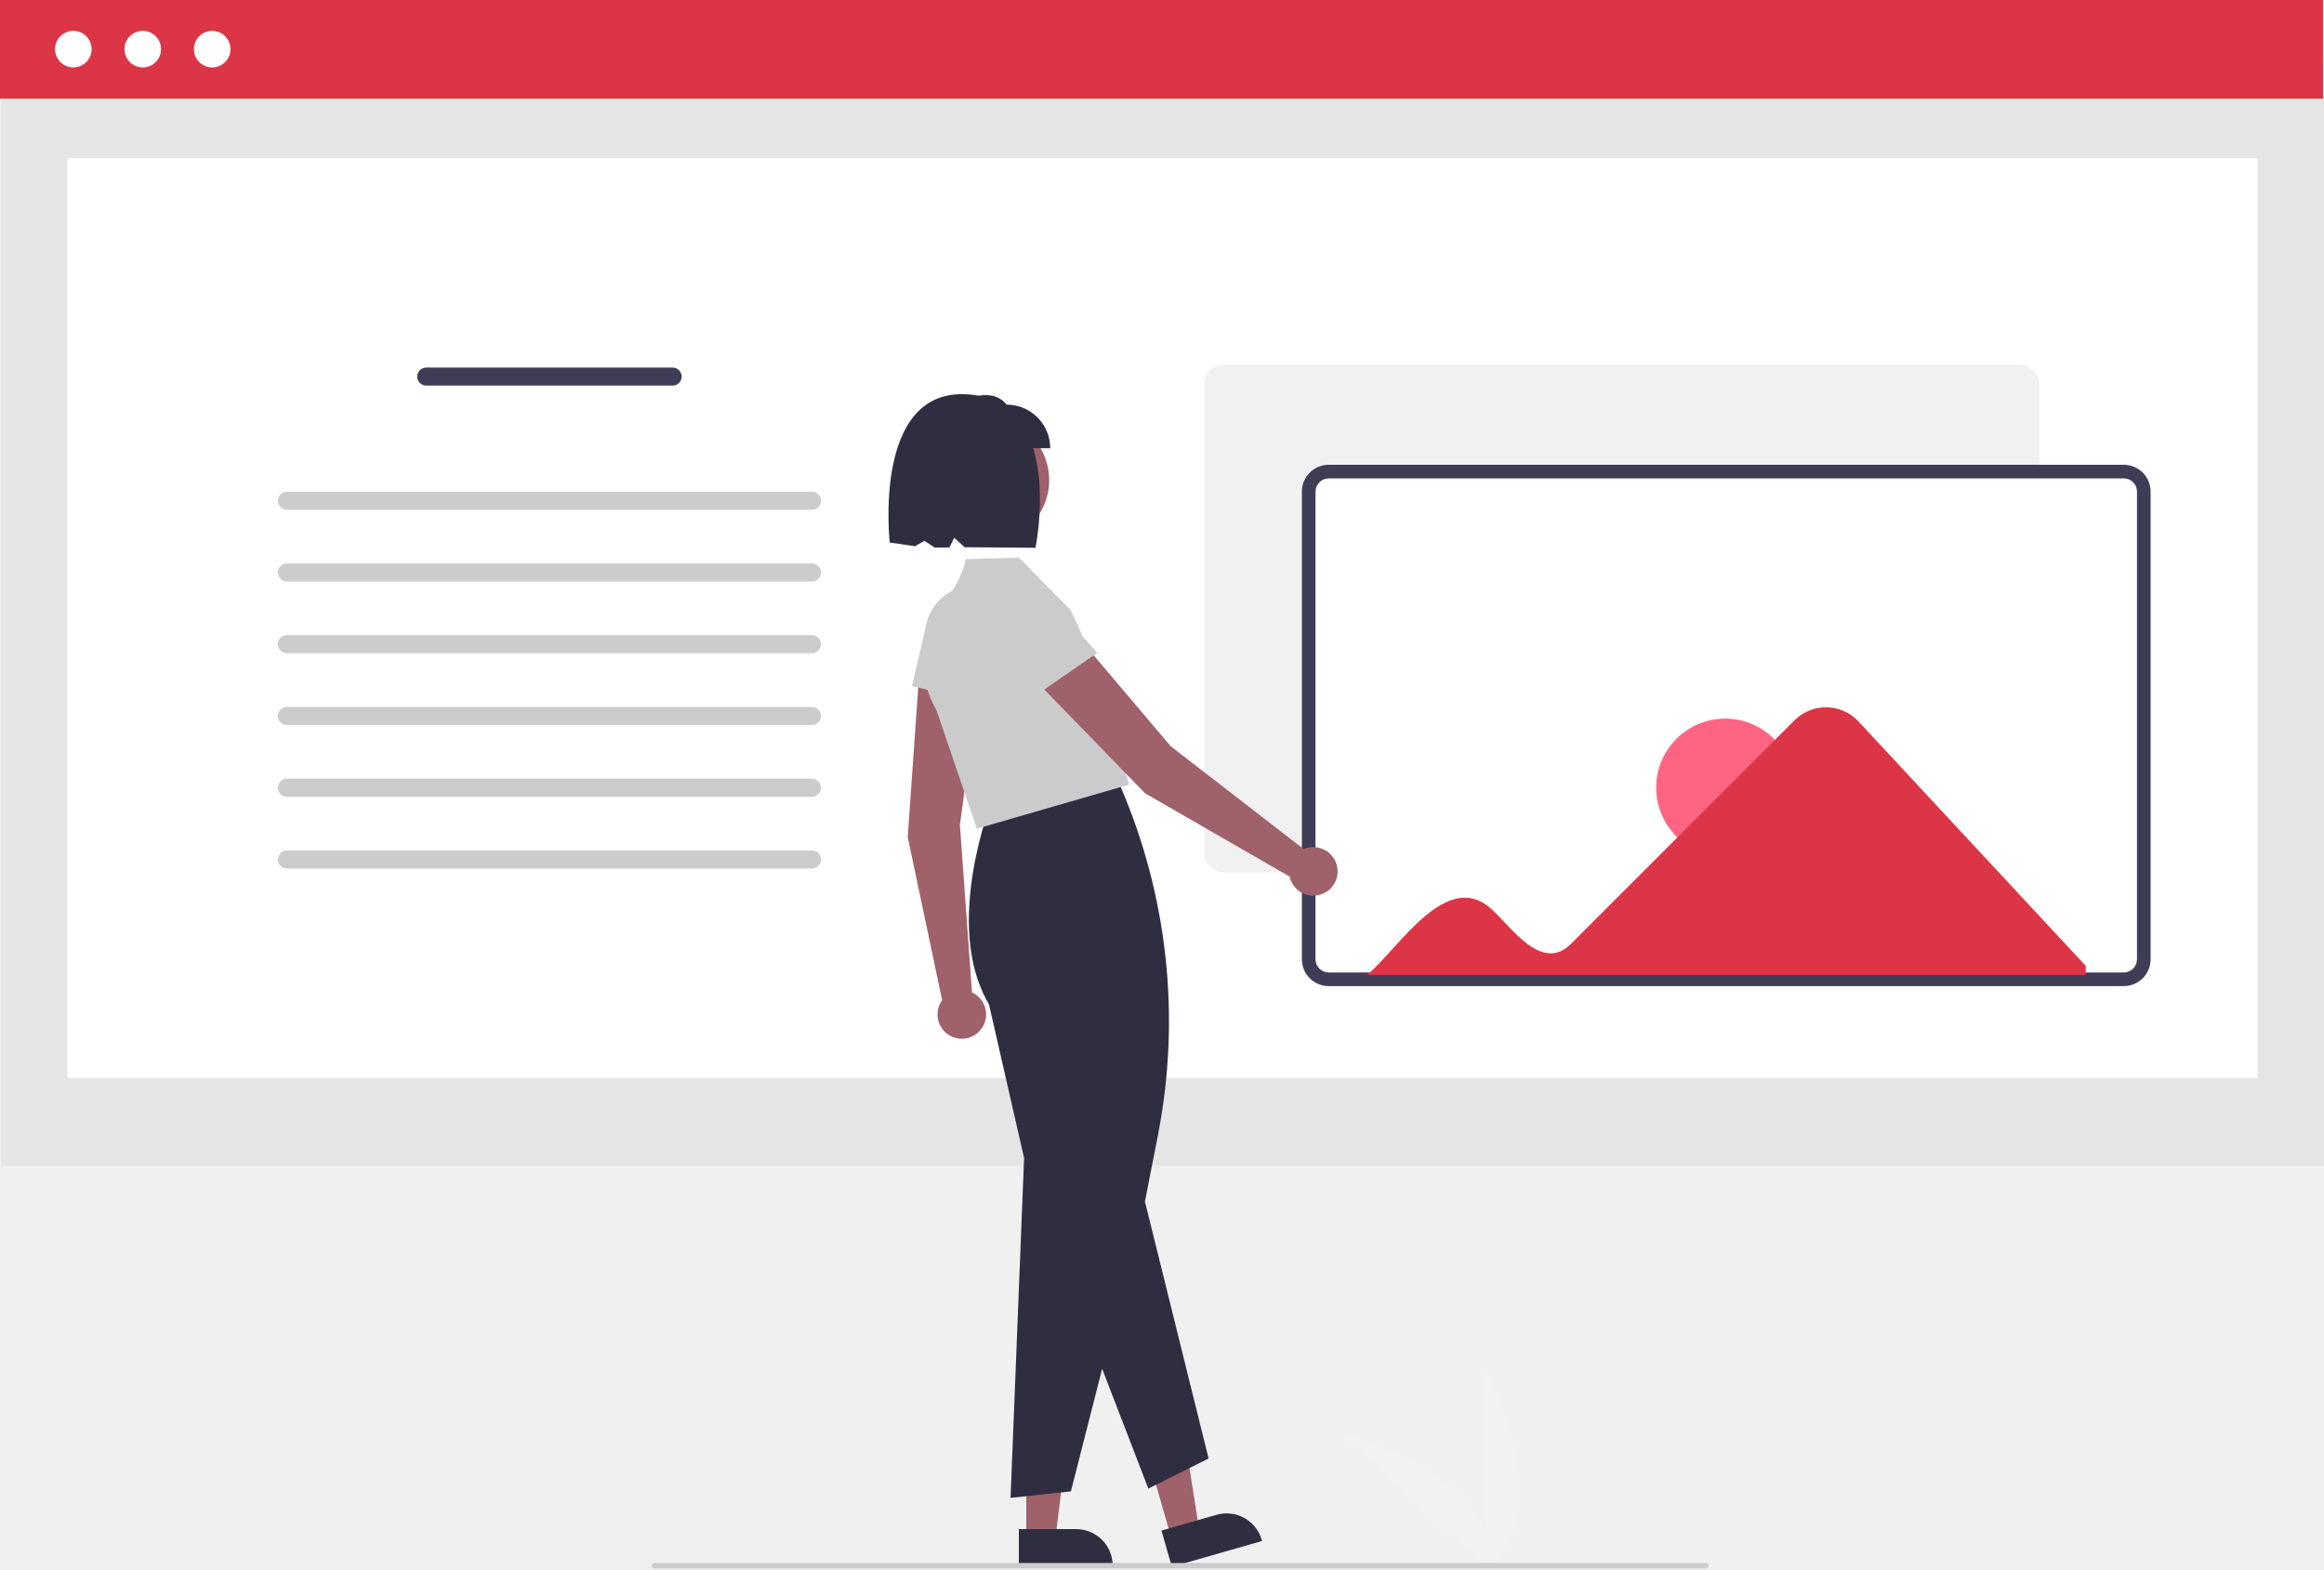
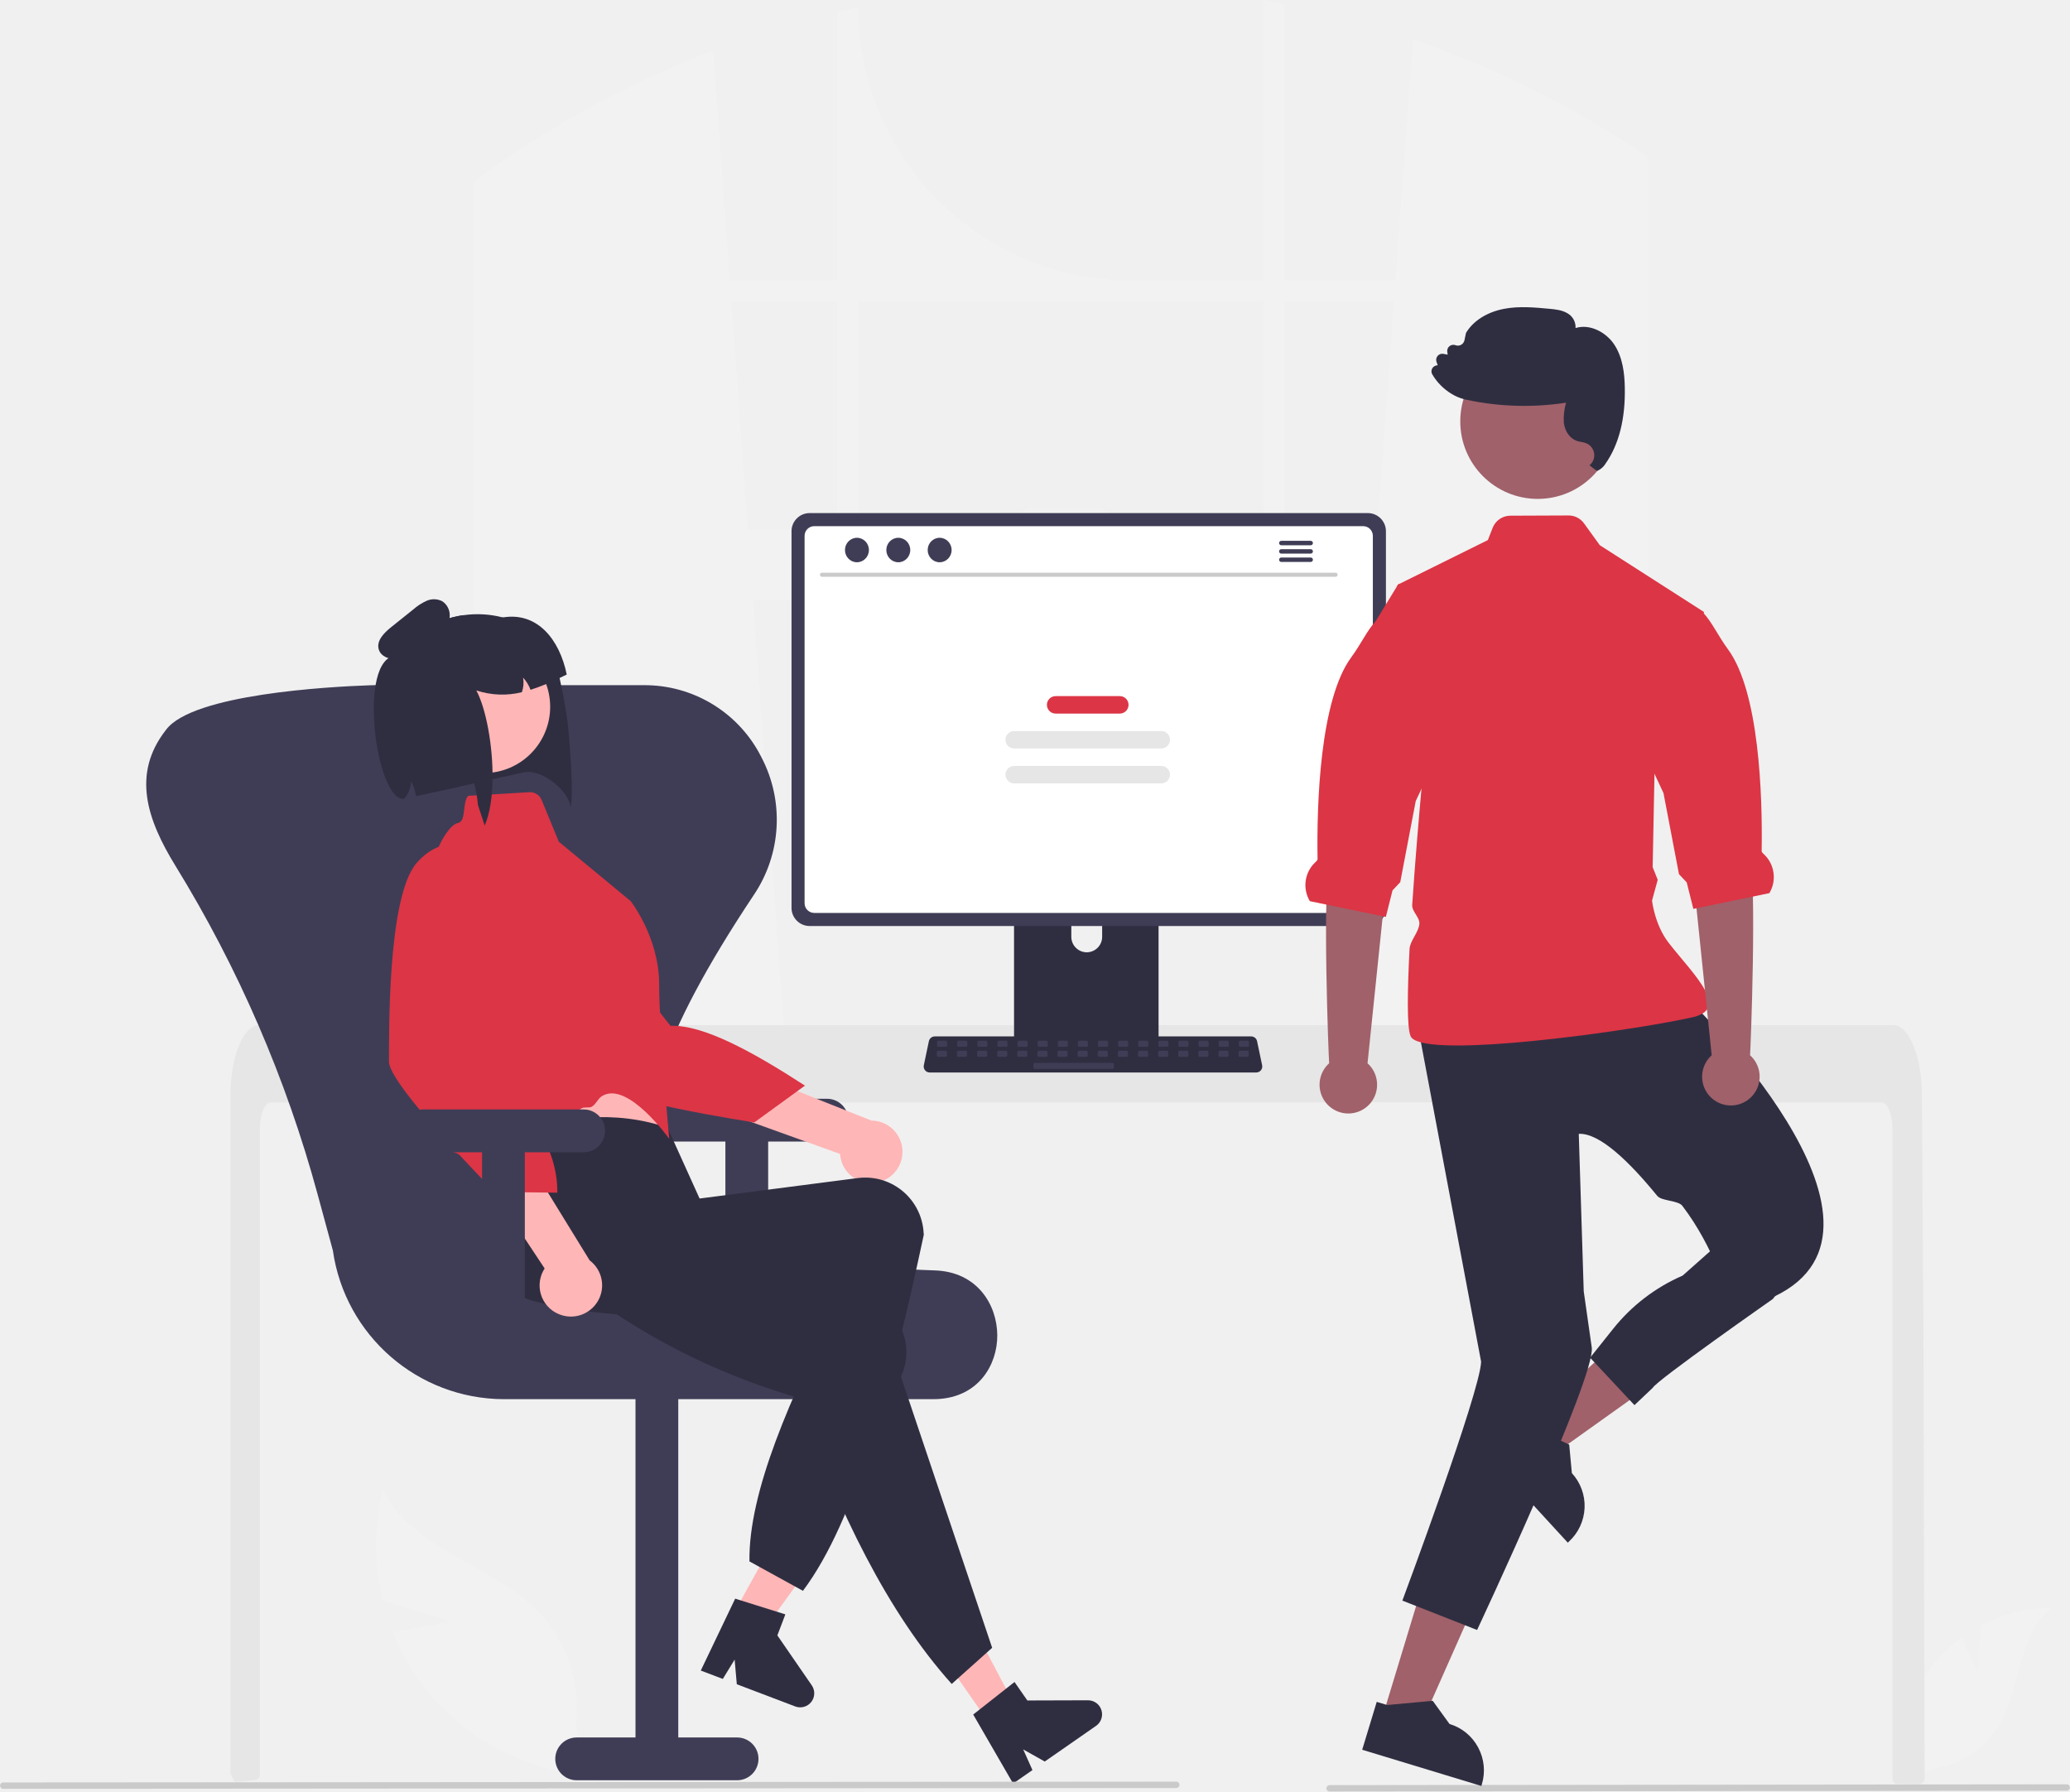
- <svg xmlns="http://www.w3.org/2000/svg" data-name="Layer 1" width="842.17" height="568.852" viewBox="0 0 842.17 568.852">
-   <path d="M716.621,734.168v-72.34S744.813,713.114,716.621,734.168Z" transform="translate(-178.4512 -165.3161)" fill="#f1f1f1" />
-   <path d="M718.362,734.156l-53.29-48.921S721.918,699.15,718.362,734.156Z" transform="translate(-178.4512 -165.3161)" fill="#f1f1f1" />
-   <rect id="f54375ad-557d-4249-95e2-413e25c77bd8" data-name="Rectangle 62" x="0.359" y="23.079" width="841.811" height="399.454" fill="#e5e5e5" />
-   <rect id="eb84611c-d49d-4ce2-b538-4fee0a7e188d" data-name="Rectangle 75" x="24.431" y="57.333" width="793.668" height="333.277" fill="#fff" />
-   <rect id="a33b5263-04c3-449f-a8ad-1420252c1e48" data-name="Rectangle 80" width="841.811" height="35.763" fill="#dc3545" />
-   <circle id="a01a8c4b-bf8b-4728-9381-d6cbaed15ee5" data-name="Ellipse 90" cx="26.576" cy="17.815" r="6.628" fill="#fff" />
-   <circle id="a70f271b-ee75-4447-9507-72af025f0784" data-name="Ellipse 91" cx="51.736" cy="17.815" r="6.628" fill="#fff" />
-   <circle id="b6ae4294-4107-4abd-ba05-1d458fcbc8d7" data-name="Ellipse 92" cx="76.896" cy="17.815" r="6.628" fill="#fff" />
-   <path id="a98f5d70-28fc-4129-b4f3-463d07786f2f-1736" data-name="Path 680" d="M332.911,298.519a3.268,3.268,0,0,0,0,6.536h89.293a3.268,3.268,0,1,0,0-6.536Z" transform="translate(-178.4512 -165.3161)" fill="#3f3d56" />
-   <path id="a5717240-4d8d-4c71-83bc-6deeb889f166-1737" data-name="Path 680" d="M282.411,343.519a3.268,3.268,0,0,0,0,6.536h190.293a3.268,3.268,0,1,0,0-6.536Z" transform="translate(-178.4512 -165.3161)" fill="#ccc" />
-   <path id="f9c6f13d-6e3a-4758-9844-a0f5d5c969ce-1738" data-name="Path 680" d="M282.411,369.519a3.268,3.268,0,0,0,0,6.536h190.293a3.268,3.268,0,1,0,0-6.536Z" transform="translate(-178.4512 -165.3161)" fill="#ccc" />
-   <path id="bf808dfd-2bb2-4793-b7c6-d8671bf7e9b4-1739" data-name="Path 680" d="M282.411,395.519a3.268,3.268,0,0,0,0,6.536h190.293a3.268,3.268,0,1,0,0-6.536Z" transform="translate(-178.4512 -165.3161)" fill="#ccc" />
-   <path id="e27373f7-fd0b-426a-8828-0829b084b689-1740" data-name="Path 680" d="M282.411,421.519a3.268,3.268,0,0,0,0,6.536h190.293a3.268,3.268,0,1,0,0-6.536Z" transform="translate(-178.4512 -165.3161)" fill="#ccc" />
-   <path id="b4c6c7b3-e22e-4fba-a4f6-80d19d07dbd3-1741" data-name="Path 680" d="M282.411,447.519a3.268,3.268,0,0,0,0,6.536h190.293a3.268,3.268,0,1,0,0-6.536Z" transform="translate(-178.4512 -165.3161)" fill="#ccc" />
-   <path id="ebf0dc46-a6ad-47cb-a3de-ddb71e9e94e3-1742" data-name="Path 680" d="M282.411,473.519a3.268,3.268,0,0,0,0,6.536h190.293a3.268,3.268,0,1,0,0-6.536Z" transform="translate(-178.4512 -165.3161)" fill="#ccc" />
-   <path d="M910.161,481.454H622.058a7.271,7.271,0,0,1-7.263-7.263V304.719a7.271,7.271,0,0,1,7.263-7.263H910.161a7.271,7.271,0,0,1,7.263,7.263V474.191A7.271,7.271,0,0,1,910.161,481.454Z" transform="translate(-178.4512 -165.3161)" fill="#f1f1f1" />
-   <path d="M948.061,520.216H659.958a7.271,7.271,0,0,1-7.263-7.263V343.481a7.271,7.271,0,0,1,7.263-7.263H948.061a7.271,7.271,0,0,1,7.263,7.263V512.953A7.271,7.271,0,0,1,948.061,520.216Z" transform="translate(-178.4512 -165.3161)" fill="#fff" />
-   <path d="M948.061,522.688H659.958a9.746,9.746,0,0,1-9.735-9.735V343.481a9.746,9.746,0,0,1,9.735-9.735H948.061a9.746,9.746,0,0,1,9.735,9.735V512.953A9.746,9.746,0,0,1,948.061,522.688ZM659.958,338.69a4.797,4.797,0,0,0-4.792,4.792V512.953a4.797,4.797,0,0,0,4.792,4.792H948.061a4.797,4.797,0,0,0,4.792-4.792V343.481a4.797,4.797,0,0,0-4.792-4.792Z" transform="translate(-178.4512 -165.3161)" fill="#3f3d56" />
-   <circle cx="625.17" cy="285.43" r="25" fill="#ff6583" />
-   <path d="M851.849,426.695a16.099,16.099,0,0,0-23.025-.411l-81.08,81.08c-10.386,10.435-21.228-5.525-28.156-11.961-16.66-16.477-34.656,14.419-45.854,23.267H934.285v-3.317Z" transform="translate(-178.4512 -165.3161)" fill="#dc3545" />
-   <path d="M530.681,524.977l-4.384-60.754,7.874-56.932-22.362-1.51-4.414,62.889L519.869,527.81a8.798,8.798,0,1,0,10.812-2.833Z" transform="translate(-178.4512 -165.3161)" fill="#9f616a" />
-   <path d="M508.955,413.964l5.251-22.726a17.497,17.497,0,0,1,34.435,5.897l-2.892,25.679Z" transform="translate(-178.4512 -165.3161)" fill="#cbcbcb" />
-   <polygon points="371.903 557.597 382.445 557.597 387.46 516.933 371.901 516.934 371.903 557.597" fill="#9f616a" />
-   <path d="M547.665,719.471l20.762-.001h.001a13.232,13.232,0,0,1,13.231,13.231v.43l-33.993.001Z" transform="translate(-178.4512 -165.3161)" fill="#2f2e41" />
-   <polygon points="424.424 557.252 434.559 554.349 428.184 513.876 413.226 518.161 424.424 557.252" fill="#9f616a" />
-   <path d="M599.342,720l19.959-5.717.001-0a13.232,13.232,0,0,1,16.363,9.076l.118.413-32.679,9.361Z" transform="translate(-178.4512 -165.3161)" fill="#2f2e41" />
-   <path d="M544.656,708.154l4.904-123.178-12.736-55.744c-17.139-28.735,1.351-74.57,1.54-75.03l.069-.168.18-.025,44.832-6.074.63,1.445a214.691,214.691,0,0,1,13.947,127.516l-4.666,23.866,23.061,93.11-21.826,10.913-16.746-43.425L566.526,705.79Z" transform="translate(-178.4512 -165.3161)" fill="#2f2e41" />
-   <path d="M532.459,465.626l-14.626-42.855c-9.092-16.012-3.325-30.228,3.114-39.333,6.954-9.832,7.371-15.347,7.464-15.408l.074-.049,19.216-.582,17.784,18.071c1.119-.437,10.568,22.85,9.767,24.02l12.421,40.152Z" transform="translate(-178.4512 -165.3161)" fill="#cbcbcb" />
-   <path d="M650.886,473.038l-48.18-37.268L565.551,391.92,549.506,407.57,593.407,452.817l52.376,30.164a8.798,8.798,0,1,0,5.103-9.944Z" transform="translate(-178.4512 -165.3161)" fill="#9f616a" />
-   <path d="M544.947,423.426l-13.425-19.074a17.497,17.497,0,0,1,27.367-21.716l17.199,19.287Z" transform="translate(-178.4512 -165.3161)" fill="#cbcbcb" />
-   <circle cx="357.382" cy="174.009" r="22.819" fill="#9f616a" />
-   <path d="M559.036,327.749H522.802V311.955c7.953-3.16,15.735-5.847,20.44,0a15.794,15.794,0,0,1,15.794,15.794Z" transform="translate(-178.4512 -165.3161)" fill="#2f2e41" />
-   <path d="M527.796,308.168c-33.198-.907-26.912,53.786-26.912,53.786s6.263.828,9.121,1.315l3.452-1.944,3.714,2.436c1.705.009,3.497-.025,5.354-.059l1.703-3.506,3.797,3.443c6.911.01,25.666.201,25.666.201S564.993,309.183,527.796,308.168Z" transform="translate(-178.4512 -165.3161)" fill="#2f2e41" />
-   <path d="M796.633,733.746h-381a1,1,0,0,1,0-2h381a1,1,0,0,1,0,2Z" transform="translate(-178.4512 -165.3161)" fill="#cbcbcb" />
+ <svg xmlns="http://www.w3.org/2000/svg" data-name="Layer 1" width="774.131" height="669.898" viewBox="0 0 774.131 669.898">
+   <path d="M824.241,170.371c-.87-.58-1.75-1.13-2.62-1.69a380.241,380.241,0,0,0-80.31-38.93l-6.54,90.22h-41.46v-103.39c-2.61-.54-5.24-1.05-7.87-1.53v104.92H636.171A102.27,102.27,0,0,1,533.901,117.701v-0c-2.64.57-5.26,1.18-7.88,1.83v100.44h-40.13l-6.23-86.03a380.858,380.858,0,0,0-81.94,43.53c-.44.3-.88.61-1.31.91-2.21,1.55-4.39,3.13-6.56,4.73v344.19h118.27l-2.09-28.95-11.5-158.95h231.59l-11.5,158.95-2.09,28.95h116.96v-353.45Q826.881,172.081,824.241,170.371Zm-298.22,142.78h-33.39l-6.17-85.3h39.56Zm159.42,0h-56.08v-1.69a6.18,6.18,0,0,0-6.19-6.18h-24.38a6.178,6.178,0,0,0-6.18,6.18v1.69h-58.71v-85.3h151.54Zm7.87,0v-85.3h40.89l-6.17,85.3Z" transform="translate(-212.9343 -115.0508)" fill="#f2f2f2" />
+   <path d="M952.684,740.6l.782-17.576a56.765,56.765,0,0,1,26.477-6.702c-12.717,10.397-11.127,30.438-19.749,44.419a34.144,34.144,0,0,1-25.038,15.779L924.514,783.035a57.215,57.215,0,0,1,12.06-46.364,55.267,55.267,0,0,1,10.157-9.437C949.279,733.954,952.684,740.6,952.684,740.6Z" transform="translate(-212.9343 -115.0508)" fill="#f2f2f2" />
+   <path d="M381.733,721.34l-25.68-7.775a86.572,86.572,0,0,1,.067-41.654c10.575,22.709,40.792,27.909,58.207,45.916a52.073,52.073,0,0,1,13.888,42.946l5.621,18.181A87.259,87.259,0,0,1,369.859,743.669a84.287,84.287,0,0,1-10.122-18.565C370.629,723.869,381.733,721.34,381.733,721.34Z" transform="translate(-212.9343 -115.0508)" fill="#f2f2f2" />
+   <path d="M932.701,780.161a2.038,2.038,0,0,1-.59,1.42,1.988,1.988,0,0,1-1.41.58h-8.04a1.993,1.993,0,0,1-2-2v-243.14c0-5.36-1.8-9.71-4.01-9.72h-602.49c-2.22.01-4.01,4.36-4.02,9.72v241.65a2.006,2.006,0,0,1-1.81,1.99c-1.62.16-3.24.3-4.85.43-.04,0-.08.01-.12.01-.88.08-1.76.14-2.64.21h-.01c-.46-.83-.9-1.68-1.35-2.53a2.088,2.088,0,0,1-.22-.93v-253.44c0-1.48.06-2.97.16-4.44a56.854,56.854,0,0,1,.75-6.02c1.69-9.29,5.51-15.58,9.85-15.6h611a4.683,4.683,0,0,1,1.84.39,7.174,7.174,0,0,1,2.27,1.59,14.071,14.071,0,0,1,2.23,3.05c2.14,3.77,3.67,9.39,4.21,15.93,0,.06.01.12.01.18.14,1.62.21,3.27.2,4.92l.14,21.43.09,12.78.27,40.1.1,14.24Z" transform="translate(-212.9343 -115.0508)" fill="#e6e6e6" />
+   <path d="M985.875,784.642l-275.75.307a1.191,1.191,0,0,1,0-2.381l275.75-.307a1.191,1.191,0,0,1,0,2.381Z" transform="translate(-212.9343 -115.0508)" fill="#cacaca" />
+   <path d="M643.602,427.312h-48.838a2.606,2.606,0,0,0-2.602,2.609v77.15H646.211v-77.15A2.607,2.607,0,0,0,643.602,427.312Zm-24.255,43.836a5.794,5.794,0,0,1-5.767-5.767v-8.899a5.767,5.767,0,0,1,11.534,0v8.899a5.794,5.794,0,0,1-5.767,5.767Z" transform="translate(-212.9343 -115.0508)" fill="#2f2e41" />
+   <path d="M724.474,306.911H515.71a6.777,6.777,0,0,0-6.766,6.766v140.875a6.773,6.773,0,0,0,6.766,6.766H724.474a6.773,6.773,0,0,0,6.766-6.766v-140.875A6.777,6.777,0,0,0,724.474,306.911Z" transform="translate(-212.9343 -115.0508)" fill="#3f3d56" />
+   <path d="M722.728,311.797H517.45a3.626,3.626,0,0,0-3.619,3.626V452.806a3.625,3.625,0,0,0,3.619,3.619H722.728a3.625,3.625,0,0,0,3.619-3.619V315.423A3.626,3.626,0,0,0,722.728,311.797Z" transform="translate(-212.9343 -115.0508)" fill="#fff" />
+   <path d="M591.995,504.603v7.443a1.458,1.458,0,0,0,1.455,1.455h51.474a1.462,1.462,0,0,0,1.455-1.455V504.603Z" transform="translate(-212.9343 -115.0508)" fill="#3f3d56" />
+   <path d="M682.747,516.091H560.618a2.247,2.247,0,0,1-2.198-2.709l1.895-9a2.256,2.256,0,0,1,2.198-1.784H680.852a2.256,2.256,0,0,1,2.198,1.784l1.895,9a2.247,2.247,0,0,1-2.198,2.709Z" transform="translate(-212.9343 -115.0508)" fill="#2f2e41" />
+   <rect x="350.446" y="389.168" width="3.761" height="2.257" rx="0.488" fill="#3f3d56" />
+   <rect x="357.969" y="389.168" width="3.761" height="2.257" rx="0.488" fill="#3f3d56" />
+   <rect x="365.491" y="389.168" width="3.761" height="2.257" rx="0.488" fill="#3f3d56" />
+   <rect x="373.014" y="389.168" width="3.761" height="2.257" rx="0.488" fill="#3f3d56" />
+   <rect x="380.537" y="389.168" width="3.761" height="2.257" rx="0.488" fill="#3f3d56" />
+   <rect x="388.06" y="389.168" width="3.761" height="2.257" rx="0.488" fill="#3f3d56" />
+   <rect x="395.583" y="389.168" width="3.761" height="2.257" rx="0.488" fill="#3f3d56" />
+   <rect x="403.106" y="389.168" width="3.761" height="2.257" rx="0.488" fill="#3f3d56" />
+   <rect x="410.629" y="389.168" width="3.761" height="2.257" rx="0.488" fill="#3f3d56" />
+   <rect x="418.152" y="389.168" width="3.761" height="2.257" rx="0.488" fill="#3f3d56" />
+   <rect x="425.675" y="389.168" width="3.761" height="2.257" rx="0.488" fill="#3f3d56" />
+   <rect x="433.198" y="389.168" width="3.761" height="2.257" rx="0.488" fill="#3f3d56" />
+   <rect x="440.721" y="389.168" width="3.761" height="2.257" rx="0.488" fill="#3f3d56" />
+   <rect x="448.243" y="389.168" width="3.761" height="2.257" rx="0.488" fill="#3f3d56" />
+   <rect x="455.766" y="389.168" width="3.761" height="2.257" rx="0.488" fill="#3f3d56" />
+   <rect x="463.289" y="389.168" width="3.761" height="2.257" rx="0.488" fill="#3f3d56" />
+   <rect x="350.357" y="392.929" width="3.761" height="2.257" rx="0.488" fill="#3f3d56" />
+   <rect x="357.88" y="392.929" width="3.761" height="2.257" rx="0.488" fill="#3f3d56" />
+   <rect x="365.403" y="392.929" width="3.761" height="2.257" rx="0.488" fill="#3f3d56" />
+   <rect x="372.925" y="392.929" width="3.761" height="2.257" rx="0.488" fill="#3f3d56" />
+   <rect x="380.448" y="392.929" width="3.761" height="2.257" rx="0.488" fill="#3f3d56" />
+   <rect x="387.971" y="392.929" width="3.761" height="2.257" rx="0.488" fill="#3f3d56" />
+   <rect x="395.494" y="392.929" width="3.761" height="2.257" rx="0.488" fill="#3f3d56" />
+   <rect x="403.017" y="392.929" width="3.761" height="2.257" rx="0.488" fill="#3f3d56" />
+   <rect x="410.54" y="392.929" width="3.761" height="2.257" rx="0.488" fill="#3f3d56" />
+   <rect x="418.063" y="392.929" width="3.761" height="2.257" rx="0.488" fill="#3f3d56" />
+   <rect x="425.586" y="392.929" width="3.761" height="2.257" rx="0.488" fill="#3f3d56" />
+   <rect x="433.109" y="392.929" width="3.761" height="2.257" rx="0.488" fill="#3f3d56" />
+   <rect x="440.632" y="392.929" width="3.761" height="2.257" rx="0.488" fill="#3f3d56" />
+   <rect x="448.155" y="392.929" width="3.761" height="2.257" rx="0.488" fill="#3f3d56" />
+   <rect x="455.677" y="392.929" width="3.761" height="2.257" rx="0.488" fill="#3f3d56" />
+   <rect x="463.2" y="392.929" width="3.761" height="2.257" rx="0.488" fill="#3f3d56" />
+   <rect x="386.467" y="397.443" width="30.092" height="2.257" rx="0.488" fill="#3f3d56" />
+   <path d="M712.413,330.726H520.335a.764.764,0,0,1,0-1.528H712.413a.764.764,0,0,1,0,1.528Z" transform="translate(-212.9343 -115.0508)" fill="#cacaca" />
+   <ellipse cx="320.476" cy="205.672" rx="4.476" ry="4.576" fill="#3f3d56" />
+   <ellipse cx="335.94" cy="205.672" rx="4.476" ry="4.576" fill="#3f3d56" />
+   <ellipse cx="351.404" cy="205.672" rx="4.476" ry="4.576" fill="#3f3d56" />
+   <path d="M703.102,317.28H692.117a.832.832,0,0,0,0,1.664h10.985a.832.832,0,0,0,0-1.664Z" transform="translate(-212.9343 -115.0508)" fill="#3f3d56" />
+   <path d="M703.102,320.402H692.117a.832.832,0,0,0,0,1.664h10.985a.832.832,0,0,0,0-1.664Z" transform="translate(-212.9343 -115.0508)" fill="#3f3d56" />
+   <path d="M703.102,323.521H692.117a.832.832,0,0,0,0,1.664h10.985a.832.832,0,0,0,0-1.664Z" transform="translate(-212.9343 -115.0508)" fill="#3f3d56" />
+   <rect x="391.518" y="260.3" width="30.529" height="6.528" rx="3.264" fill="#dc3545" />
+   <rect x="376.013" y="273.356" width="61.539" height="6.528" rx="3.264" fill="#e6e6e6" />
+   <rect x="376.013" y="286.413" width="61.539" height="6.528" rx="3.264" fill="#e6e6e6" />
+   <path d="M522.211,525.911h-60a8,8,0,1,0,0,16h22v62h16v-62h22a8,8,0,1,0,0-16Z" transform="translate(-212.9343 -115.0508)" fill="#3f3d56" />
+   <path d="M561.812,638.248H401.329a64.805,64.805,0,0,1-63.917-55.636l-5.681-20.896a469.077,469.077,0,0,0-53.181-122.903c-10.747-17.454-16.279-34.349-3.715-50.615q.16-.208.316-.41c10.077-13.116,60.234-15.956,76.585-16.508q.969-.033,1.945-.033h99.819q.977,0,1.945.033a48.847,48.847,0,0,1,42.236,26.921,50.331,50.331,0,0,1-2.856,51.53c-35.063,52.671-45.799,85.697-34.808,107.085,10.631,20.688,43.22,31.265,102.559,33.285,15.946.543,23.265,12.96,23.316,24.267.05,11.015-6.986,23.176-22.553,23.848Q562.581,638.248,561.812,638.248Z" transform="translate(-212.9343 -115.0508)" fill="#3f3d56" />
+   <path d="M428.592,780.748h60a8,8,0,0,0,0-16h-22v-135h-16v135h-22a8,8,0,1,0,0,16Z" transform="translate(-212.9343 -115.0508)" fill="#3f3d56" />
+   <path d="M423.8,376.259l1.258,7.643c.595,3.706,2.75,29.886,1.153,33.009-.141-5.831-11-15-18.036-12.907l-11.042,2.453-6.853,1.525-5.578,1.223-16.209,3.541c-.028-.188-.049-.388-.077-.576-.038-.237-.077-.474-.125-.709a14.091,14.091,0,0,0-1.629-4.321,10.78,10.78,0,0,1-1.542,5.082.869.869,0,0,0-.066.126,12.734,12.734,0,0,1-.951,1.338.217.217,0,0,0-.043.039s-3.33-53.09-2.982-53.58c.255-.348.513-.687.782-1.017.267-.34.527-.669.806-1.002a.435.435,0,0,0,.09-.11,35.997,35.997,0,0,1,2.479-2.651c.256-.246.521-.495.787-.743a36.942,36.942,0,0,1,14.178-8.178c.595-.183,1.214-.351,1.843-.52.621-.158,1.254-.308,1.891-.438l.216-.044c.304-.062.619-.116.925-.169.384-.068.77-.127,1.148-.174a37.237,37.237,0,0,1,14.714.827c.01-.002.012.008.022.006a37.943,37.943,0,0,1,11.276,5.022c5.983,3.951,8.313,10.395,9.967,17.63C422.778,371.068,423.267,373.653,423.8,376.259Z" transform="translate(-212.9343 -115.0508)" fill="#2f2e41" />
+   <polygon points="269.963 611.271 280.299 616.886 307.661 579.054 292.405 570.768 269.963 611.271" fill="#ffb6b6" />
+   <path d="M487.873,712.842l18.764,5.876-2.987,7.861L516.517,745.253a5.253,5.253,0,0,1-6.191,7.891l-21.844-8.299-.811-9.206-4.424,7.217-8.236-3.129Z" transform="translate(-212.9343 -115.0508)" fill="#2f2e41" />
+   <path d="M541.444,557.111a11.614,11.614,0,0,1-14.34-10.562l-88.161-31.716,16.18-14.08,83.678,33.317a11.677,11.677,0,0,1,2.644,23.041Z" transform="translate(-212.9343 -115.0508)" fill="#ffb6b6" />
+   <path d="M414.314,436.26s-14.848.327-16.169,17.279,31.079,58.882,36.099,65.796,60.777,15.425,60.777,15.425l18.954-13.76c-19.916-12.905-38.092-22.8-50.29-22.355Z" transform="translate(-212.9343 -115.0508)" fill="#dc3545" />
+   <path d="M396.104,511.058l3.618,15.546s.036,14.335,2.574,16.978c2.521,2.631,57.955-2.651,57.955-2.651s-5.877-23.1-5.799-40.578Z" transform="translate(-212.9343 -115.0508)" fill="#ffb6b6" />
+   <path d="M513.211,709.911l-20-11c-.38-26.025,15.273-61.243,33.84-98.132-41.523,7.141-80.696,9.429-114.579.79a21.901,21.901,0,0,1-15.663-26.458q.198-.822.458-1.627c4.055-12.372-5.038-20.128,3.326-33.736,21.996-7.512,42.892-9.634,62-3L474.564,563.219l59.343-7.679a21.882,21.882,0,0,1,24.344,19.294q.12.966.156,1.94C546.407,633.027,532.953,683.642,513.211,709.911Z" transform="translate(-212.9343 -115.0508)" fill="#2f2e41" />
+   <circle cx="393.879" cy="379.329" r="24.805" transform="translate(-280.9813 -28.39138) rotate(-11.5642)" fill="#ffb6b6" />
+   <path d="M388.048,412.635l22.861-1.35a4.641,4.641,0,0,1,4.564,2.863l6.46,15.662,26.85,22.192s10.631,13.528,10.655,30.999,3.772,57.91,3.772,57.91-15.515-21.839-25.091-16.03c-1.629.988-2.202,3.009-3.909,4.03-.851.509-2.818.014-3.677.525-13.196,7.833-26.958,15.486-28.244,14.145-2.525-2.635-5.587-16.098-5.587-16.098l-20.926-76.887a28.477,28.477,0,0,1,4.049-23.962c1.462-2.058,2.994-3.59,4.417-3.843C387.439,422.11,385.739,414.947,388.048,412.635Z" transform="translate(-212.9343 -115.0508)" fill="#dc3545" />
+   <polygon points="369.583 643.84 379.233 637.131 357.372 595.887 343.13 605.789 369.583 643.84" fill="#ffb6b6" />
+   <path d="M583.976,731.217l-15.124,13.518C544.805,717.939,526.625,680.359,511.219,637.682c-40.366-11.822-70.807-30.888-97.382-53.526-9.015-7.628-15.774-17.429-8.085-26.721q.539-.652,1.126-1.26c9.078-9.33,32.101-7.552,45.585-16.1l30.121,32.196-1.895,8.632,56.577,19.165a21.852,21.852,0,0,1,13.336,28.017q-.318.92-.714,1.811Z" transform="translate(-212.9343 -115.0508)" fill="#2f2e41" />
+   <path d="M576.891,756.171l15.447-12.165,4.8,6.905,22.678-.069a5.253,5.253,0,0,1,3.015,9.566L603.644,773.745l-8.055-4.531,3.457,7.728-7.234,5.029Z" transform="translate(-212.9343 -115.0508)" fill="#2f2e41" />
+   <path d="M421.806,606.403a11.614,11.614,0,0,1-5.19-17.036l-51.754-78.102,21.386-1.626,47.202,76.707a11.677,11.677,0,0,1-11.644,20.057Z" transform="translate(-212.9343 -115.0508)" fill="#ffb6b6" />
+   <path d="M392.049,433.541s-12.103-8.608-23.289,4.198-10.252,65.787-10.357,74.331c-.033,2.675,3.83,8.448,9.153,15.117,2.39,2.994,5.073,6.168,7.831,9.323,1.596,1.826.221,5.626,1.823,7.401,1.593,1.765,6.164,1.505,7.68,3.143,7.194,7.775,13.039,13.694,13.039,13.694l23.42.288c.264-17.41-11.659-32.951-26.976-47.97Z" transform="translate(-212.9343 -115.0508)" fill="#dc3545" />
+   <path d="M424.882,367.279c-.918.453-1.808.891-2.683,1.304a83.139,83.139,0,0,1-10.855,4.416,13.666,13.666,0,0,0-2.778-4.545,10.86,10.86,0,0,1-.46,5.433,30.703,30.703,0,0,1-17.038-.658c3.599,6.664,6.258,20.706,6.064,33.229-.084,6.621-.981,12.817-2.938,17.269l-2.515-7.651a47.657,47.657,0,0,0-1.401-8.093c-1.686-7.443-3.261-2.466-5.578,1.223l-16.209,3.541c-.028-.188-.049-.388-.077-.576-.038-.237-.077-.474-.125-.709a14.091,14.091,0,0,0-1.629-4.321,10.78,10.78,0,0,1-1.542,5.082.869.869,0,0,0-.066.126,12.734,12.734,0,0,1-.951,1.338.217.217,0,0,0-.043.039c-10.465,1.4-17.801-52.566-2.98-53.57.431-.029.513-.687.78-1.027.267-.34.527-.669.806-1.002a.435.435,0,0,0,.09-.11c.792-.917,1.612-1.8,2.479-2.651.256-.246.521-.495.787-.743a37.497,37.497,0,0,1,14.18-8.168c.595-.183,1.212-.36,1.841-.53.621-.158,1.254-.308,1.891-.438l.216-.044c.304-.062.619-.116.925-.169.384-.068.77-.127,1.148-.174a9.393,9.393,0,0,1,3.532,3.095l10.355-2.119q.412-.084.829-.139l.02-.004C413.885,343.767,422.197,354.161,424.882,367.279Z" transform="translate(-212.9343 -115.0508)" fill="#2f2e41" />
+   <path d="M368.442,357.738c-2.217,1.6-4.55,3.249-7.256,3.646s-5.873-.911-6.622-3.541c-.916-3.216,1.988-6.144,4.598-8.234l8.276-6.627a20.011,20.011,0,0,1,5.074-3.281,6.762,6.762,0,0,1,5.854.196,6.287,6.287,0,0,1,2.763,5.474,11.687,11.687,0,0,1-2.05,5.996,21.089,21.089,0,0,1-13.691,9.307" transform="translate(-212.9343 -115.0508)" fill="#2f2e41" />
+   <path d="M431.211,529.911h-60a8,8,0,1,0,0,16h22v62h16v-62h22a8,8,0,0,0,0-16Z" transform="translate(-212.9343 -115.0508)" fill="#3f3d56" />
+   <path d="M652.875,783.642l-438.75.307a1.191,1.191,0,0,1,0-2.381l438.75-.307a1.191,1.191,0,0,1,0,2.381Z" transform="translate(-212.9343 -115.0508)" fill="#cacaca" />
+   <polygon points="567.621 535.776 577.388 546.42 623.092 513.812 608.676 498.102 567.621 535.776" fill="#a0616a" />
+   <path d="M800.771,665.891v-.01l-.99-10.63-.45-.21-2.63-1.25-12.41-5.87-.26-.28-2.49-2.72-13.79,12.66,18.68,20.36,12.81,13.96.43-.4a18.112,18.112,0,0,0,1.1-25.61Z" transform="translate(-212.9343 -115.0508)" fill="#2f2e41" />
+   <polygon points="517.018 641.96 530.84 646.159 553.614 594.841 533.213 588.644 517.018 641.96" fill="#a0616a" />
+   <path d="M765.741,768.501a17.957,17.957,0,0,0-10.72-8.8l-6.27-8.65-.49.04-16.57,1.52-.37-.11-3.52-1.07-5.44,17.91,44.57,13.54.17-.57A18.053,18.053,0,0,0,765.741,768.501Z" transform="translate(-212.9343 -115.0508)" fill="#2f2e41" />
+   <path id="b2eb929e-713e-4b71-a146-193a455bcc79-1809" data-name="Path 17" d="M843.932,488.318s88.251,85.207,32.46,111.582H859.148s-5.182-18.41-17.045-33.935c-1.629-2.132-7.733-1.699-9.428-3.777-10.349-12.687-21.569-23.583-29.318-23.15l1.854,58.873,3,21c1.575,10.856-42.882,105.643-42.882,105.643l-27.943-10.982s29.113-78.071,29.454-89.326L743.509,500.491Z" transform="translate(-212.9343 -115.0508)" fill="#2f2e41" />
+   <path d="M851.291,492.521a5.258,5.258,0,0,1-1.72,1.56,12.151,12.151,0,0,1-3.61,1.34c-19.87,4.51-84.78,13.86-101.63,9.4-2.07-.54-3.42-1.3-3.86-2.3-1.41-3.16-1.23-16.51-.4-32.63.15-3.02,3.48-6.29,3.68-9.45.14-2.37-2.85-4.6-2.69-7.01,1.1-16.3,2.52-32.91,3.47-43.41.6-6.75,1.01-10.97,1.01-10.97l-10.25-64.63.48-.79.54-.27,33.05-16.36,1.8-4.6a7.118,7.118,0,0,1,6.59-4.51l21.77-.09a7.095,7.095,0,0,1,5.79,2.94l5.9,8.17,39,25-.15.46-18.3,55.69-.09,4.34v.01l-.68,34.9,1.89,4.73-2.13,7.76s.98,9.07,6.23,15.81c4.76,6.12,10.82,12.5,13.56,17.68v.01C852.061,488.161,852.571,490.641,851.291,492.521Z" transform="translate(-212.9343 -115.0508)" fill="#dc3545" />
+   <path id="e9cec503-1de8-4692-84d1-4d2e854ea0bd-1810" data-name="Path 18" d="M880.629,594.839l-4.717,5.96s-43.383,30.352-44.873,33.188l-6.856,6.488-16.59-17.733,8.627-10.813a67.724,67.724,0,0,1,25.979-19.89h0l13.222-11.73Z" transform="translate(-212.9343 -115.0508)" fill="#2f2e41" />
+   <path d="M853.063,509.651,845.163,433.181,843.078,401.708l22.113-3.998s-.876,22.504,2.021,35.201c2.859,12.529.379,75.062.203,76.734a10.758,10.758,0,1,1-14.35.007Z" transform="translate(-212.9343 -115.0508)" fill="#a0616a" />
+   <path d="M874.633,449.028l-28.422,5.883-2.485-9.908-2.897-3.074-5.789-30.323-8.305-17.763,2.159-60.744,21.094,11.187.026.02c3.226,3.502,5.45,8.515,9.147,13.544,11.65,15.849,12.942,54.36,12.589,75.454-.006.346.342.712.761,1.096a11.695,11.695,0,0,1,2.123,14.626Z" transform="translate(-212.9343 -115.0508)" fill="#dc3545" />
+   <path d="M724.359,512.651l7.9-76.47,2.085-31.473-22.113-3.998s.876,22.504-2.021,35.201c-2.859,12.529-.379,75.062-.203,76.734a10.758,10.758,0,1,0,14.35.007Z" transform="translate(-212.9343 -115.0508)" fill="#a0616a" />
+   <path d="M750.691,396.841l-6.16,13.18-2.15,4.59-5.79,30.32-2.89,3.07-2.49,9.91-1.17-.24-21.1-4.37-6.15-1.27a11.691,11.691,0,0,1,2.12-14.63c.42-.38.77-.75.76-1.1-.35-21.09.94-59.6,12.59-75.45,3.7-5.03,5.92-10.04,9.15-13.54.01-.01.01-.02.02-.02l7.86-12.87.48-.79.54-.27Z" transform="translate(-212.9343 -115.0508)" fill="#dc3545" />
+   <circle id="e944ea38-edcc-43c9-bf24-dbaf21228ba4" data-name="Ellipse 5" cx="575.073" cy="157.587" r="28.966" fill="#a0616a" />
+   <path d="M820.571,259.931c-.1-4.94-.66-11.26-4.12-16.3-2.92-4.24-8.81-7.6-14.3-5.92a5.946,5.946,0,0,0-2.96-5.48c-2.08-1.27-4.58-1.5-6.79-1.71-5.57-.52-11.34-1.06-16.98.01-6.33,1.2-11.51,4.46-14.2,8.95l-.06.14-.55,2.66a2.525,2.525,0,0,1-1.25,1.7,2.481,2.481,0,0,1-2.11.15,2.29,2.29,0,0,0-3.07,2.48l.15,1.06-1.59-.3a2.284,2.284,0,0,0-2.57,3.05l.44,1.21a2.448,2.448,0,0,0-1.75.77,2.237,2.237,0,0,0-.3,2.62,20.812,20.812,0,0,0,7.34,7.38,17.303,17.303,0,0,0,4.37,1.87q.48.135.99.24a103.062,103.062,0,0,0,37.35,1.12,21.157,21.157,0,0,0-.83,7.56c.4,3.19,2.27,5.82,4.77,6.7a10.001,10.001,0,0,0,1.74.42,10.734,10.734,0,0,1,1.67.41,4.863,4.863,0,0,1,1.42,8.32s2.62,2.17,2.95,2.06a6.733,6.733,0,0,0,3.08-2.74C818.401,281.181,820.811,271.621,820.571,259.931Z" transform="translate(-212.9343 -115.0508)" fill="#2f2e41" />
</svg>
